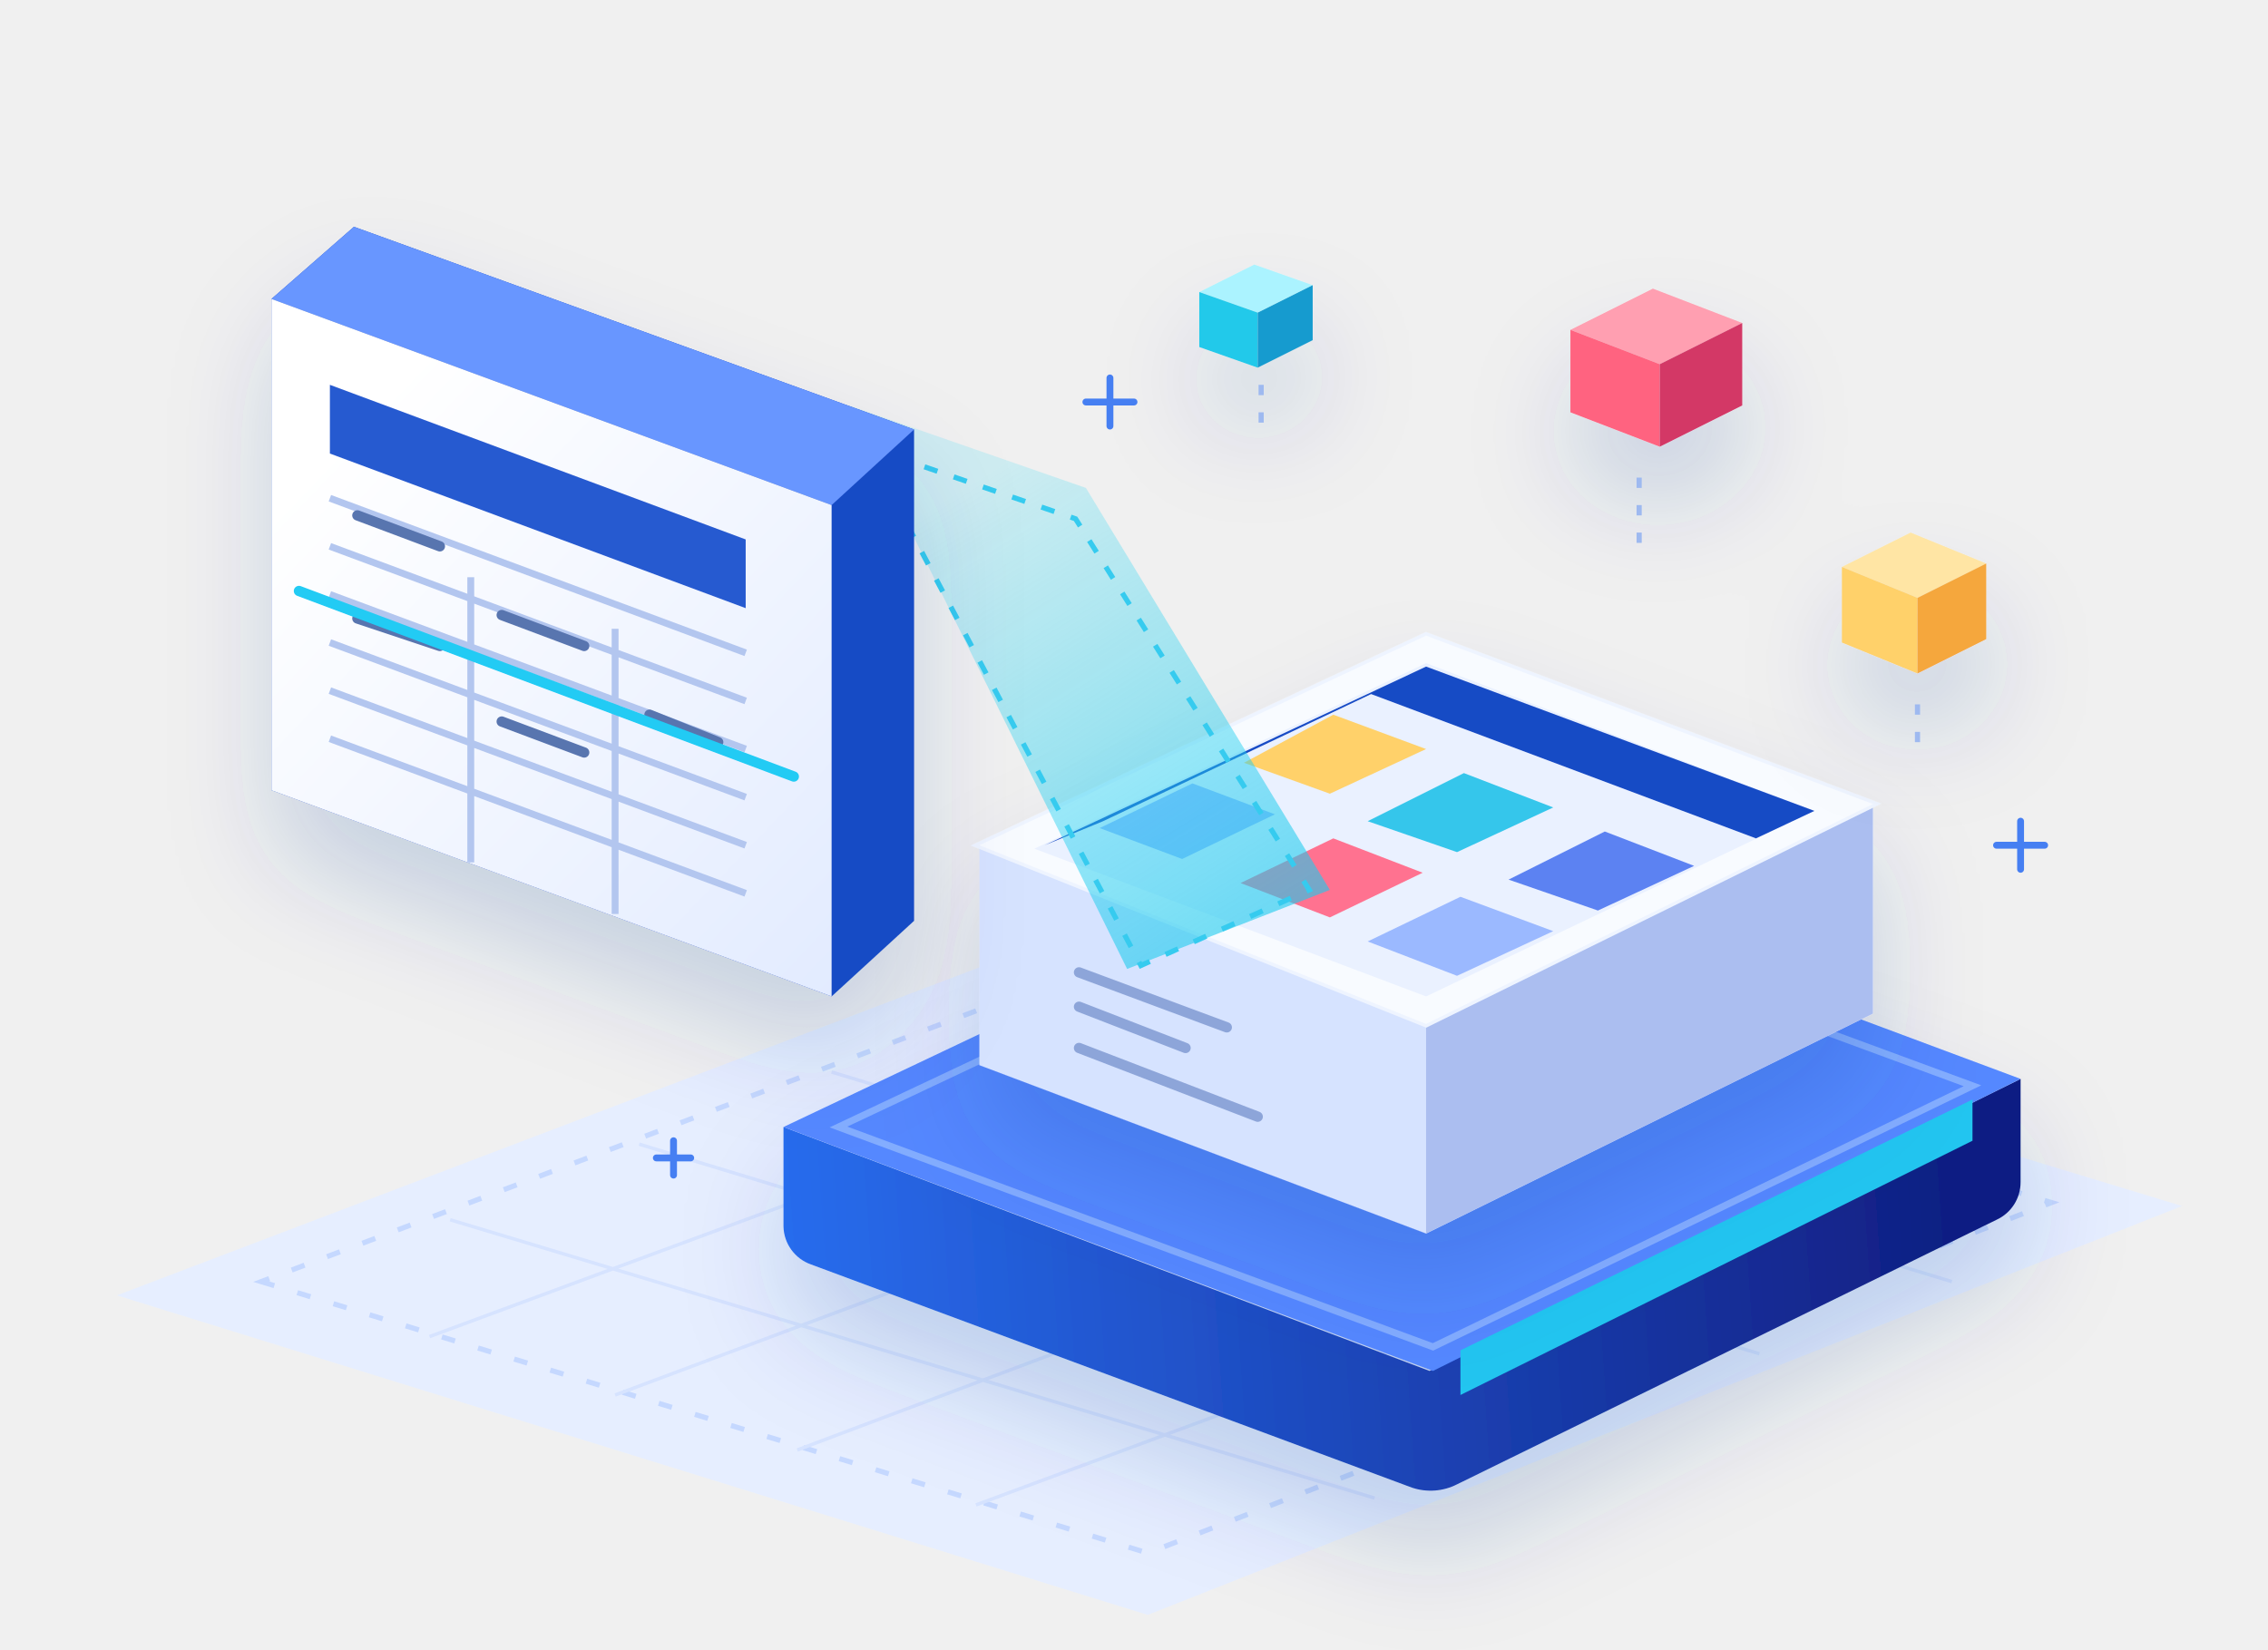
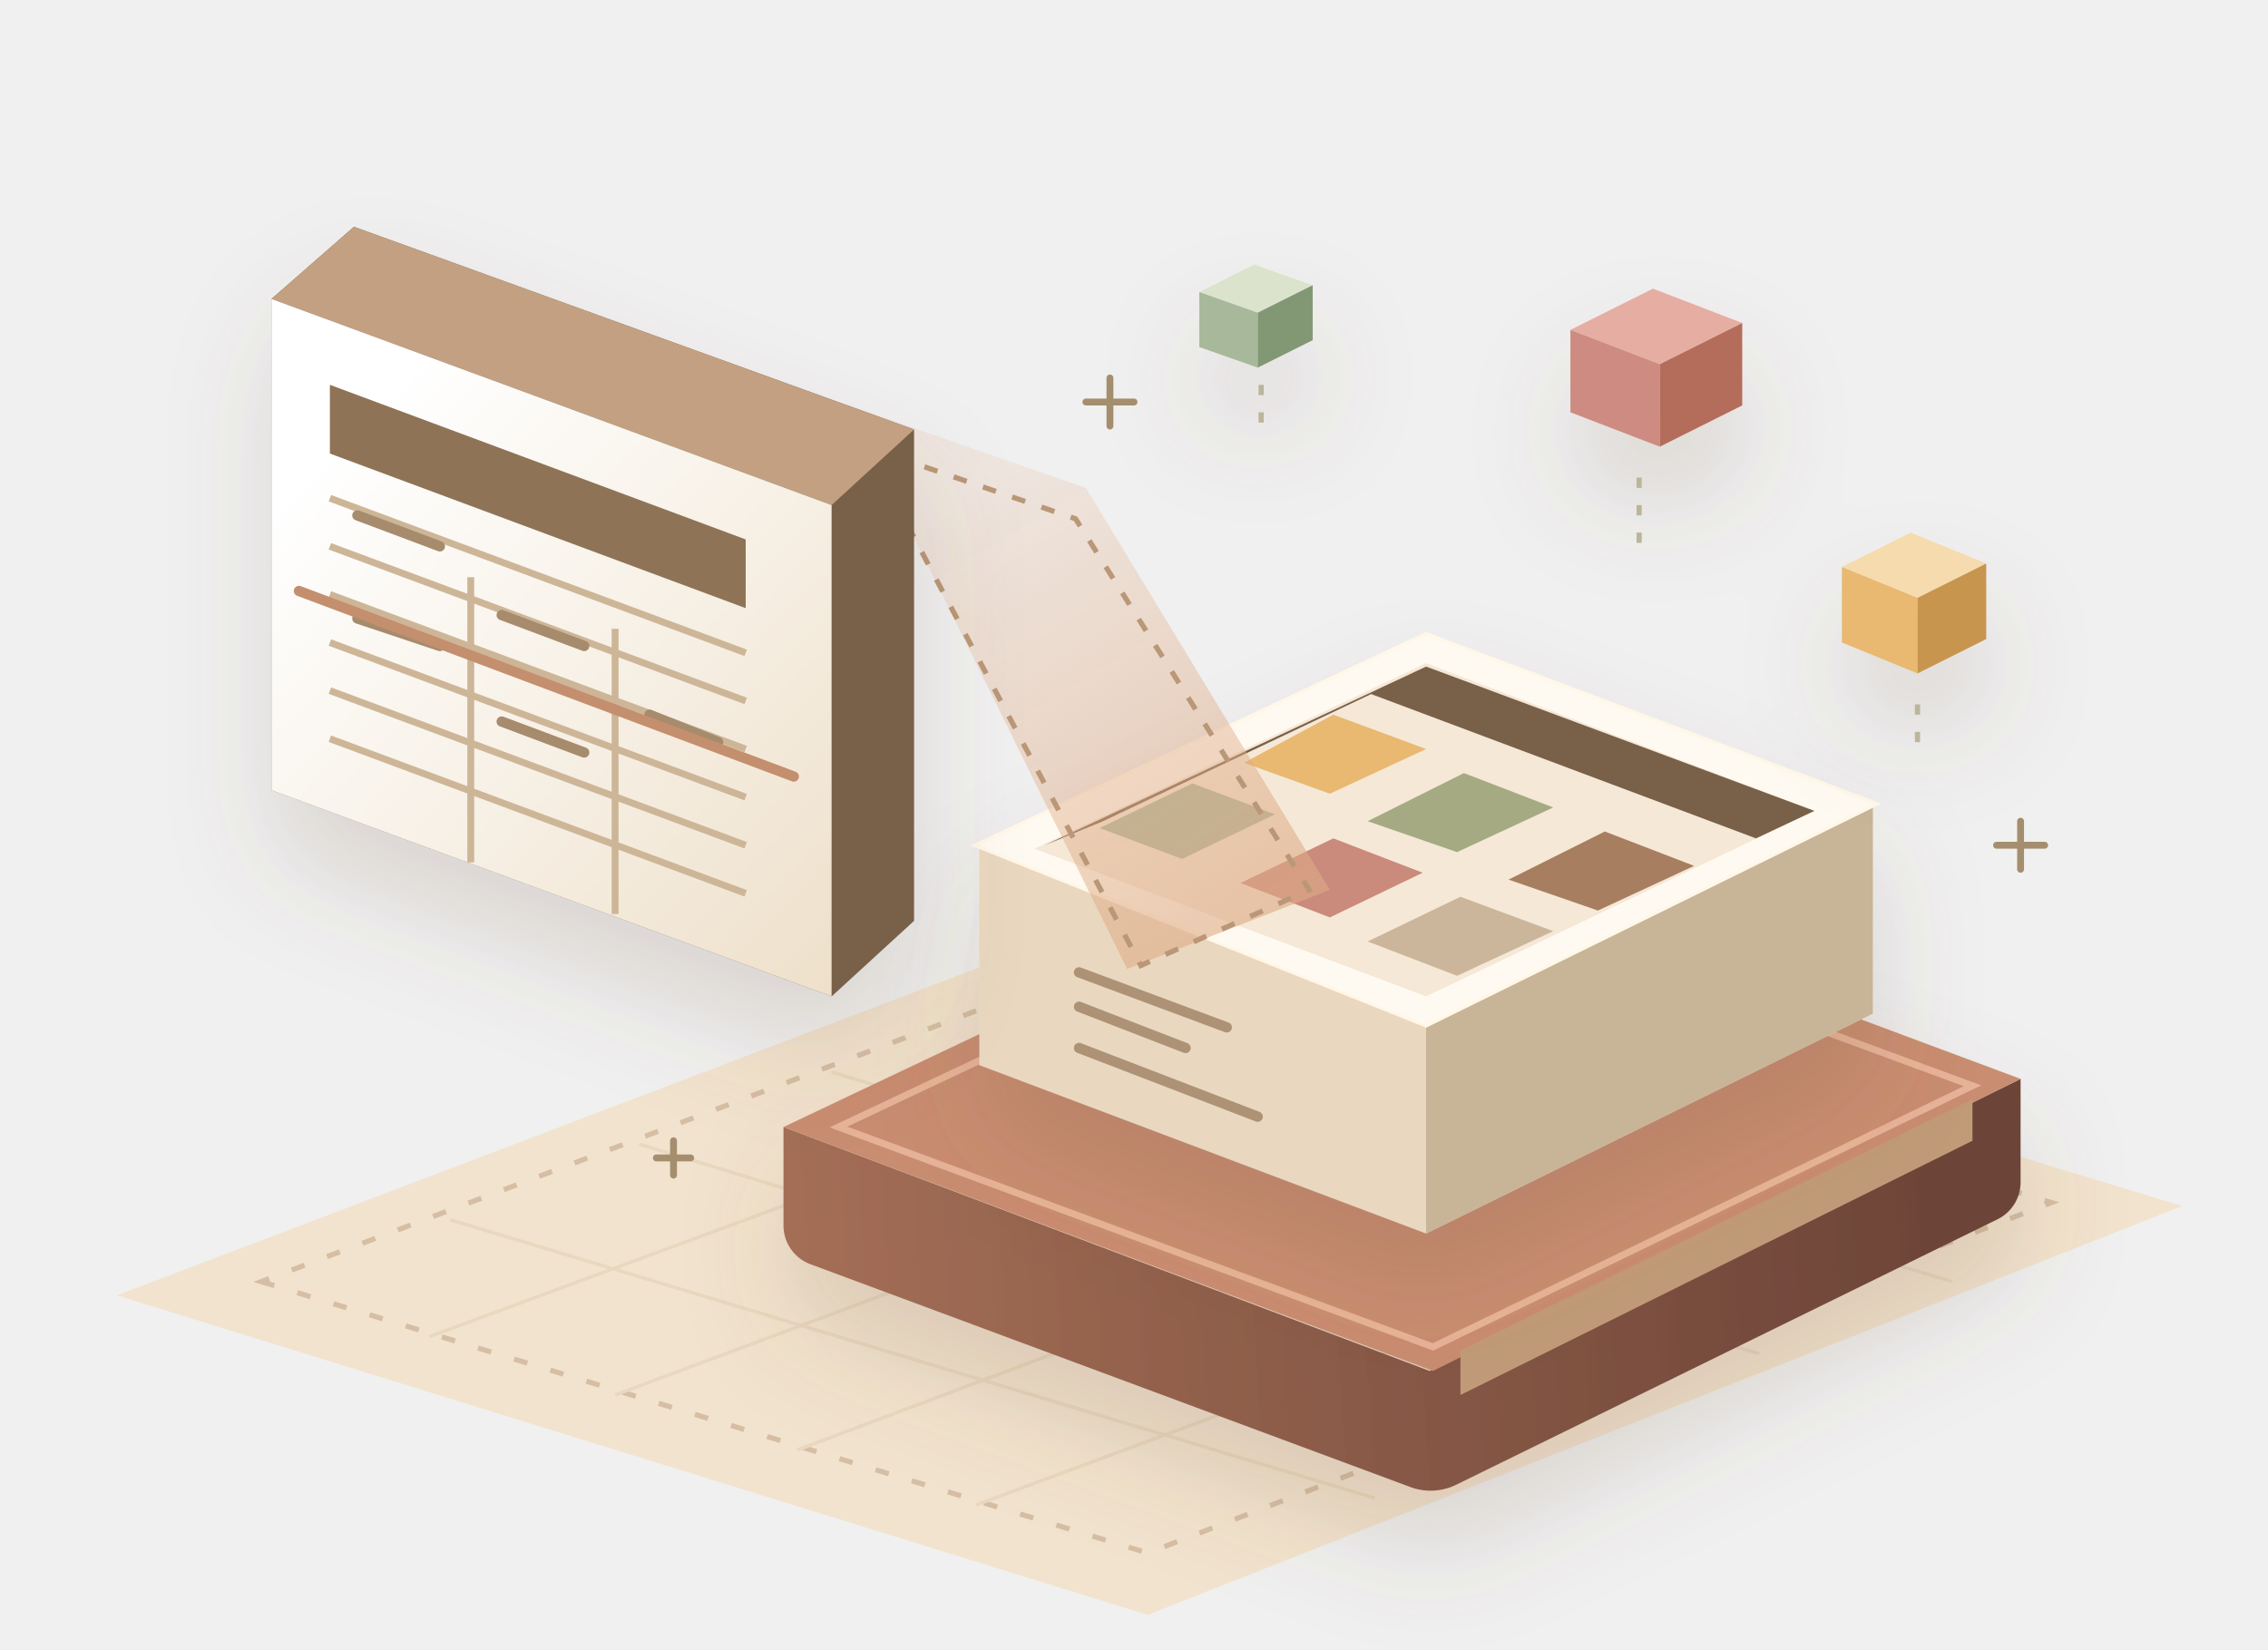
<svg xmlns="http://www.w3.org/2000/svg" viewBox="0 0 660 480" fill="none">
  <defs>
    <linearGradient id="platform" x1="206" y1="350" x2="565" y2="325" gradientUnits="userSpaceOnUse">
-       <stop stop-color="#2A71F4" />
-       <stop offset="1" stop-color="#101F83" />
+       <stop stop-color="#a87158" />
+       <stop offset="1" stop-color="#6c4437" />
    </linearGradient>
    <linearGradient id="beam" x1="270" y1="148" x2="386" y2="336" gradientUnits="userSpaceOnUse">
-       <stop stop-color="#30D9F4" stop-opacity=".18" />
-       <stop offset=".8" stop-color="#1BC8EC" stop-opacity=".68" />
-       <stop offset="1" stop-color="#12AAD9" stop-opacity=".12" />
+       <stop stop-color="#e5b490" stop-opacity=".18" />
+       <stop offset=".8" stop-color="#dca985" stop-opacity=".68" />
+       <stop offset="1" stop-color="#a9785e" stop-opacity=".12" />
    </linearGradient>
    <linearGradient id="paper" x1="111" y1="115" x2="268" y2="265" gradientUnits="userSpaceOnUse">
      <stop stop-color="#fff" />
-       <stop offset="1" stop-color="#E2EBFF" />
+       <stop offset="1" stop-color="#eee0ca" />
    </linearGradient>
    <filter id="shadow" x="-30%" y="-40%" width="160%" height="200%">
-       <feDropShadow dx="1" dy="18" stdDeviation="15" flood-color="#133C93" flood-opacity=".17" />
+       <feDropShadow dx="1" dy="18" stdDeviation="15" flood-color="#755841" flood-opacity=".17" />
    </filter>
  </defs>
-   <path d="M34 377 334 470 635 351 339 261Z" fill="#E6EEFF" />
-   <path d="M76 373 334 452 597 350 340 273Z" stroke="#C5D8FF" stroke-width="1.5" stroke-dasharray="4 7" />
-   <path d="M125 389 390 291m-211 115 265-99m-212 115 266-100m-214 116 267-99m-420 16 269 81m-214-103 270 82m-214-103 270 82m-214-103 270 82" stroke="#D6E3FF" />
+   <path d="M34 377 334 470 635 351 339 261Z" fill="#f2e3ce" />
+   <path d="M76 373 334 452 597 350 340 273Z" stroke="#d6bea4" stroke-width="1.5" stroke-dasharray="4 7" />
+   <path d="M125 389 390 291m-211 115 265-99m-212 115 266-100m-214 116 267-99m-420 16 269 81m-214-103 270 82m-214-103 270 82m-214-103 270 82" stroke="#e9d8bf" />
  <g filter="url(#shadow)">
    <path d="M228 328 416 399 588 314v30a12 12 0 0 1-7 11l-157 77a17 17 0 0 1-13 1l-175-65a12 12 0 0 1-8-11Z" fill="url(#platform)" />
-     <path d="M228 328 403 245l185 69-171 85Z" fill="#5588FF" />
-     <path d="M244 328 403 253l171 63-157 76Z" stroke="#83ADFF" stroke-width="2" />
-     <path d="m425 393 149-73v12l-149 74Z" fill="#21C5F0" />
+     <path d="M228 328 403 245l185 69-171 85Z" fill="#c98d71" />
+     <path d="M244 328 403 253l171 63-157 76Z" stroke="#e7b398" stroke-width="2" />
+     <path d="m425 393 149-73v12l-149 74Z" fill="#c19b78" />
  </g>
  <g filter="url(#shadow)">
-     <path d="m285 246 130-61 130 49v61l-130 64-130-49Z" fill="#D6E3FF" />
-     <path d="m415 298 130-64v61l-130 64Z" fill="#ABBEF0" />
+     <path d="m285 246 130-61 130 49v61l-130 64-130-49Z" fill="#e9d8bf" />
+     <path d="m415 298 130-64v61l-130 64Z" fill="#c8b497" />
    <path d="m285 246 130-61 130 49-130 64Z" fill="#fff" />
-     <path d="m285 246 130-61 130 49-130 64Z" stroke="#EEF4FF" stroke-width="2" />
-     <path d="m285 246 130-61 130 49-130 64Z" fill="#F8FBFF" />
-     <path d="m301 247 114-54 113 43-113 54Z" fill="#EAF1FF" />
-     <path d="m304 246 111-52 113 42-17 8-112-42-78 37Z" fill="#194BC5" />
-     <path d="m347 228 24 9-27 13-24-9Z" fill="#97B8FF" />
-     <path d="m388 208 27 10-28 13-25-9Z" fill="#FFD16B" />
-     <path d="m388 244 26 10-27 13-26-10Z" fill="#FF7290" />
-     <path d="m426 225 26 10-28 13-26-9Z" fill="#35C6EB" />
-     <path d="m425 261 27 10-28 13-26-10Z" fill="#9BB9FF" />
-     <path d="m467 242 26 10-28 13-26-9Z" fill="#5C82F2" />
-     <path d="m314 283 43 16m-43-6 31 12m-31 0 52 20" stroke="#8DA5D9" stroke-width="3" stroke-linecap="round" />
+     <path d="m285 246 130-61 130 49-130 64Z" stroke="#fff7e8" stroke-width="2" />
+     <path d="m285 246 130-61 130 49-130 64Z" fill="#fffaf1" />
+     <path d="m301 247 114-54 113 43-113 54Z" fill="#f5e8d6" />
+     <path d="m304 246 111-52 113 42-17 8-112-42-78 37Z" fill="#79604a" />
+     <path d="m347 228 24 9-27 13-24-9Z" fill="#aab597" />
+     <path d="m388 208 27 10-28 13-25-9Z" fill="#e9b871" />
+     <path d="m388 244 26 10-27 13-26-10Z" fill="#ca8a7c" />
+     <path d="m426 225 26 10-28 13-26-9Z" fill="#a5aa83" />
+     <path d="m425 261 27 10-28 13-26-10Z" fill="#cbb69b" />
+     <path d="m467 242 26 10-28 13-26-9Z" fill="#a77e61" />
+     <path d="m314 283 43 16m-43-6 31 12m-31 0 52 20" stroke="#ad9275" stroke-width="3" stroke-linecap="round" />
  </g>
  <path d="M247 118 316 142 387 259 328 282Z" fill="url(#beam)" />
-   <path d="m252 130 61 21 68 108-49 22Z" stroke="#36CBEF" stroke-width="1.5" stroke-dasharray="4 5" />
+   <path d="m252 130 61 21 68 108-49 22Z" stroke="#b99777" stroke-width="1.5" stroke-dasharray="4 5" />
  <g filter="url(#shadow)">
-     <path d="m79 87 24-21 163 59v143l-24 22L79 230Z" fill="#194BC5" />
-     <path d="m79 87 24-21 163 59-24 22Z" fill="#6896FF" />
+     <path d="m79 87 24-21 163 59v143l-24 22L79 230Z" fill="#79604a" />
+     <path d="m79 87 24-21 163 59-24 22Z" fill="#c2a081" />
    <path d="m79 87 163 60v143L79 230Z" fill="url(#paper)" />
-     <path d="m96 112 121 45v20L96 132Z" fill="#285AD0" />
-     <path d="m96 145 121 45m-121-31 121 45m-121-31 121 45m-121-31 121 45m-121-31 121 45m-121-31 121 45m-80-92v83m42-68v83" stroke="#B3C6EF" stroke-width="2" />
-     <path d="m104 150 24 9m18 20 24 9m19 20 20 8m-105-36 24 8m18 22 24 9" stroke="#5874AF" stroke-width="3" stroke-linecap="round" />
-     <path d="m87 172 144 54" stroke="#20CBF4" stroke-width="3" stroke-linecap="round" />
+     <path d="m96 112 121 45v20L96 132Z" fill="#8e7357" />
+     <path d="m96 145 121 45m-121-31 121 45m-121-31 121 45m-121-31 121 45m-121-31 121 45m-121-31 121 45m-80-92v83m42-68v83" stroke="#cdb697" stroke-width="2" />
+     <path d="m104 150 24 9m18 20 24 9m19 20 20 8m-105-36 24 8m18 22 24 9" stroke="#a68b6d" stroke-width="3" stroke-linecap="round" />
+     <path d="m87 172 144 54" stroke="#c48f6e" stroke-width="3" stroke-linecap="round" />
  </g>
  <g filter="url(#shadow)">
-     <path d="m457 96 24-12 26 10-24 12Z" fill="#FF9FB1" />
-     <path d="m457 96 26 10v24l-26-10Z" fill="#FF6380" />
-     <path d="m483 106 24-12v24l-24 12Z" fill="#D33766" />
-     <path d="m536 165 20-10 22 9-20 10Z" fill="#FFE5A4" />
-     <path d="m536 165 22 9v22l-22-9Z" fill="#FFD16B" />
-     <path d="m558 174 20-10v22l-20 10Z" fill="#F5A73C" />
-     <path d="m349 85 16-8 17 6-16 8Z" fill="#ABF3FF" />
-     <path d="m349 85 17 6v16l-17-6Z" fill="#22C9EA" />
-     <path d="m366 91 16-8v16l-16 8Z" fill="#159BCF" />
+     <path d="m457 96 24-12 26 10-24 12Z" fill="#e6ada3" />
+     <path d="m457 96 26 10v24l-26-10Z" fill="#ce8b81" />
+     <path d="m483 106 24-12v24l-24 12Z" fill="#b46d5a" />
+     <path d="m536 165 20-10 22 9-20 10Z" fill="#f5dbad" />
+     <path d="m536 165 22 9v22l-22-9Z" fill="#e9b871" />
+     <path d="m558 174 20-10v22l-20 10Z" fill="#c89550" />
+     <path d="m349 85 16-8 17 6-16 8Z" fill="#dce3cc" />
+     <path d="m349 85 17 6v16l-17-6Z" fill="#a7b99a" />
+     <path d="m366 91 16-8v16l-16 8Z" fill="#829875" />
  </g>
-   <path d="M477 139v24m81 42v15m-191-108v14" stroke="#9EB9F0" stroke-width="1.5" stroke-dasharray="3 5" />
-   <path d="M323 110v14m-7-7h14m258 122v14m-7-7h14m-399 86v10m-5-5h10" stroke="#467FF2" stroke-width="2" stroke-linecap="round" />
+   <path d="M477 139v24m81 42v15m-191-108v14" stroke="#bbb59a" stroke-width="1.5" stroke-dasharray="3 5" />
+   <path d="M323 110v14m-7-7h14m258 122v14m-7-7h14m-399 86v10m-5-5h10" stroke="#a58e6e" stroke-width="2" stroke-linecap="round" />
</svg>
